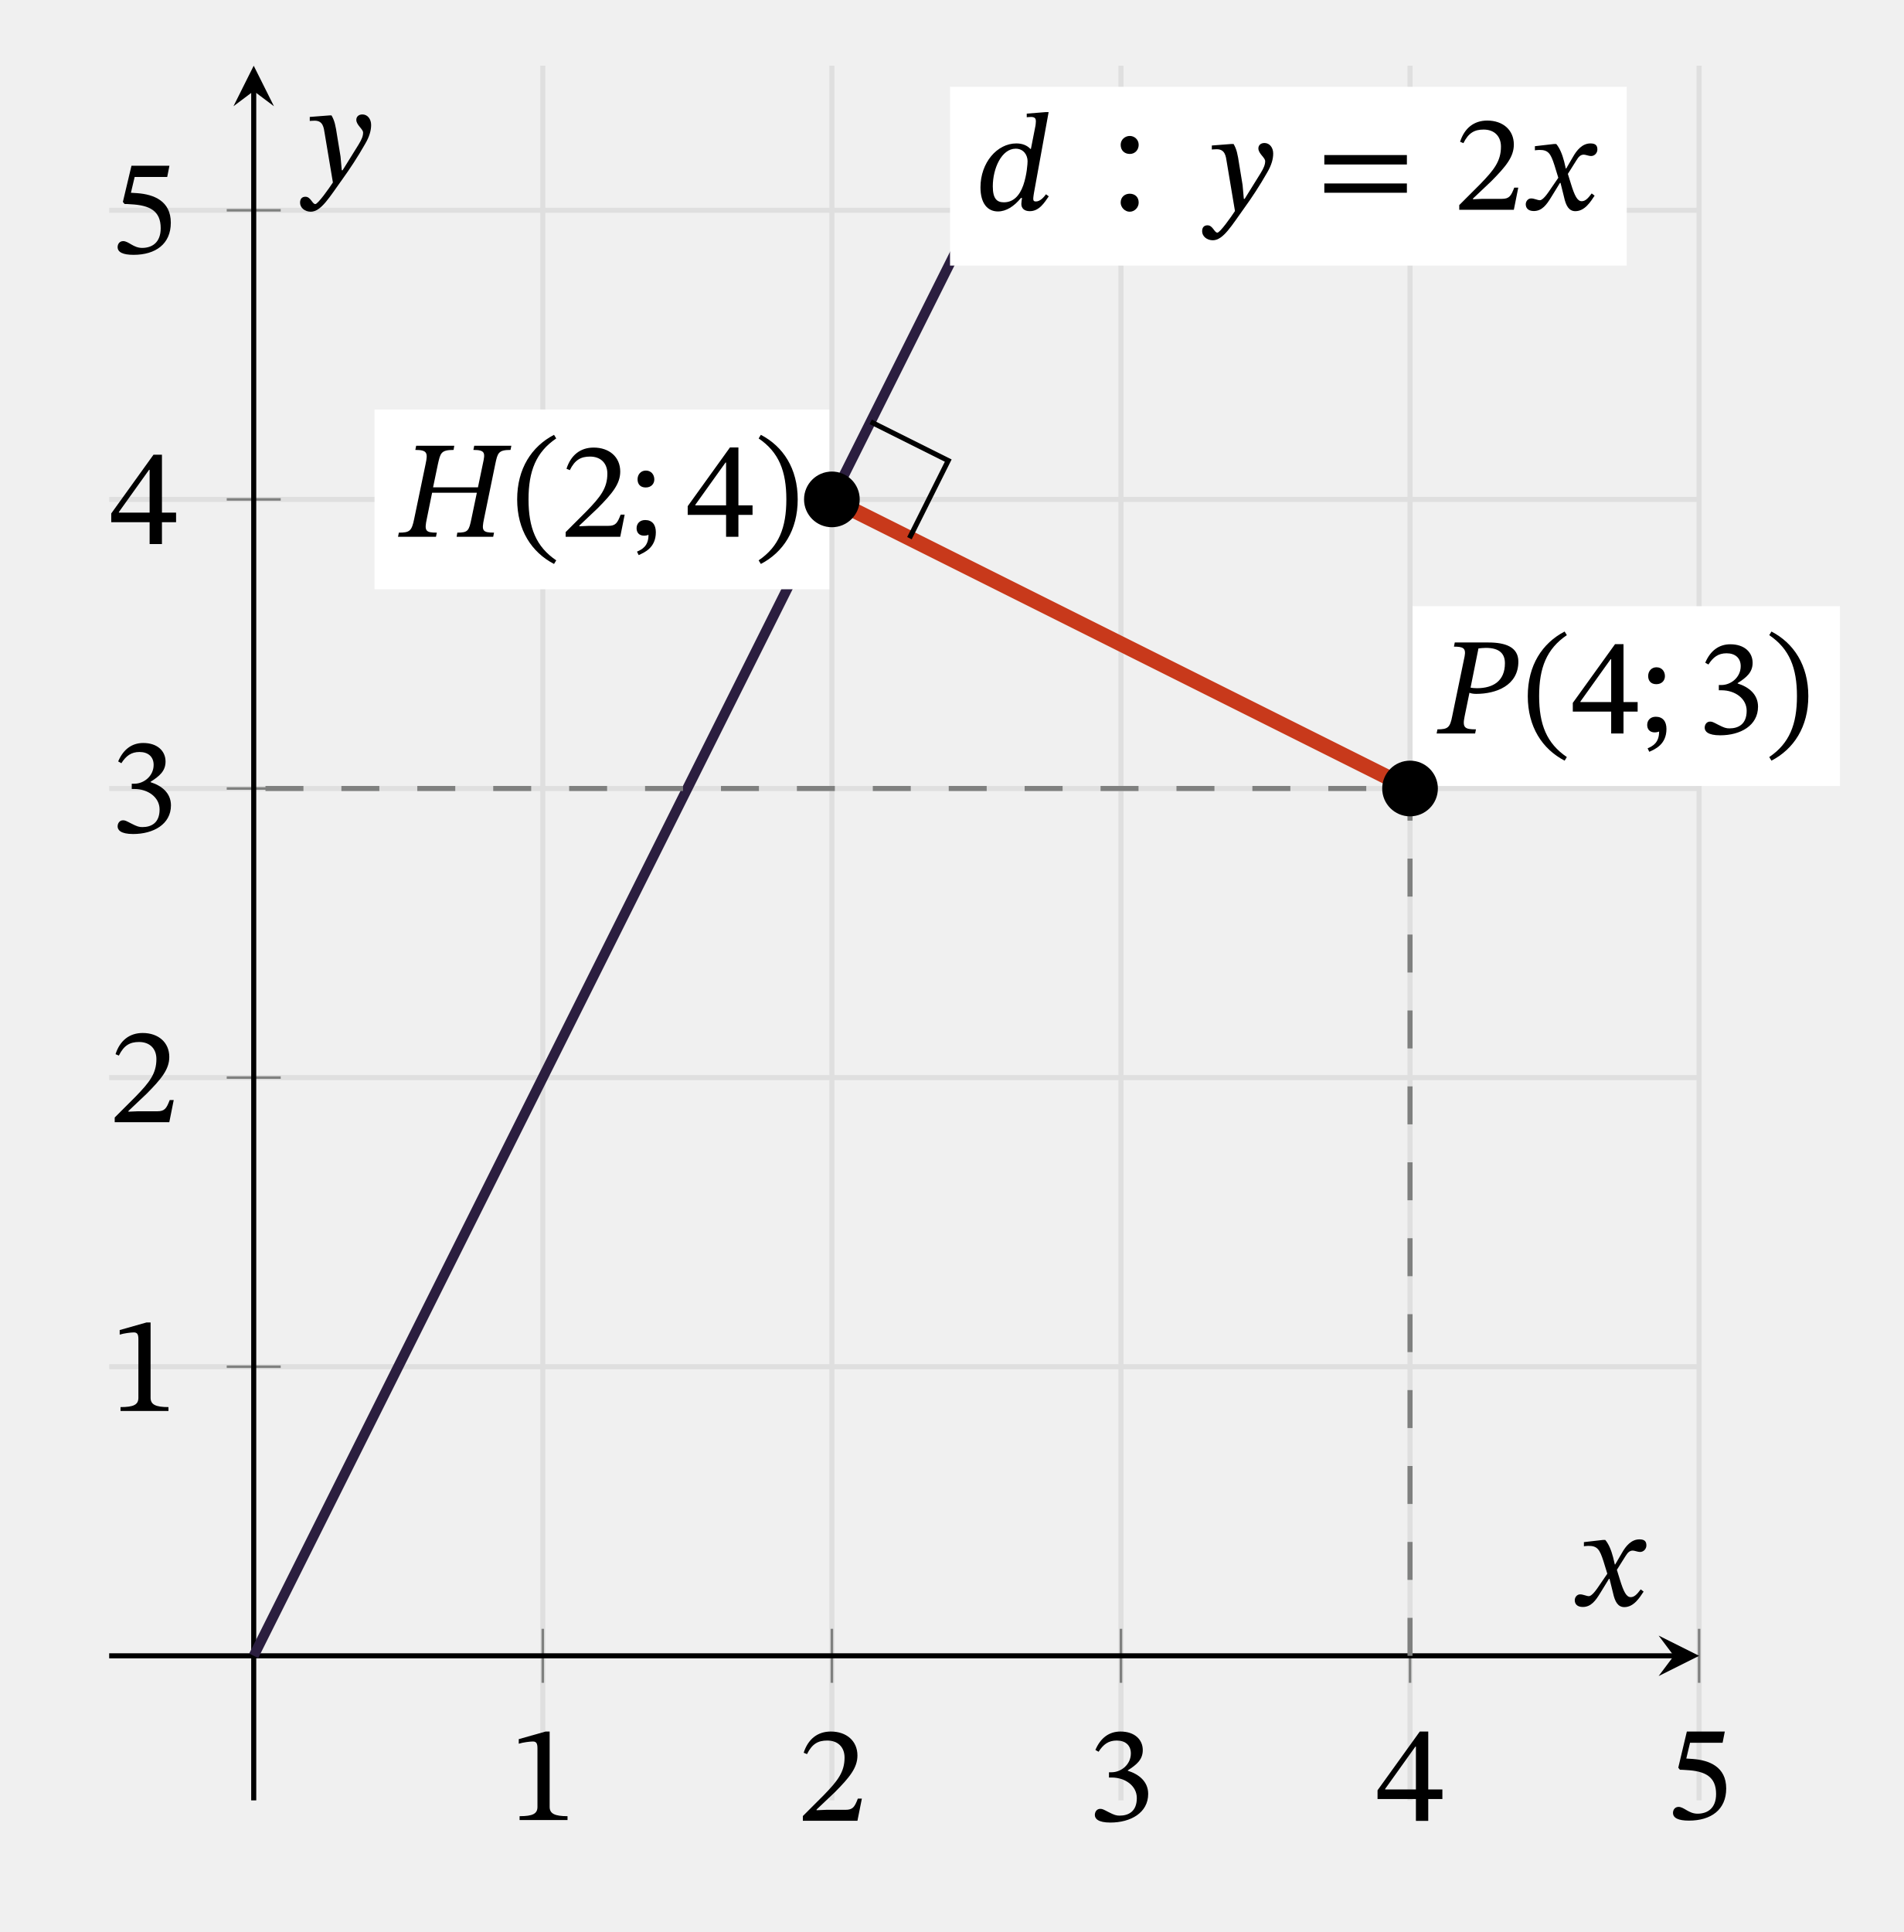
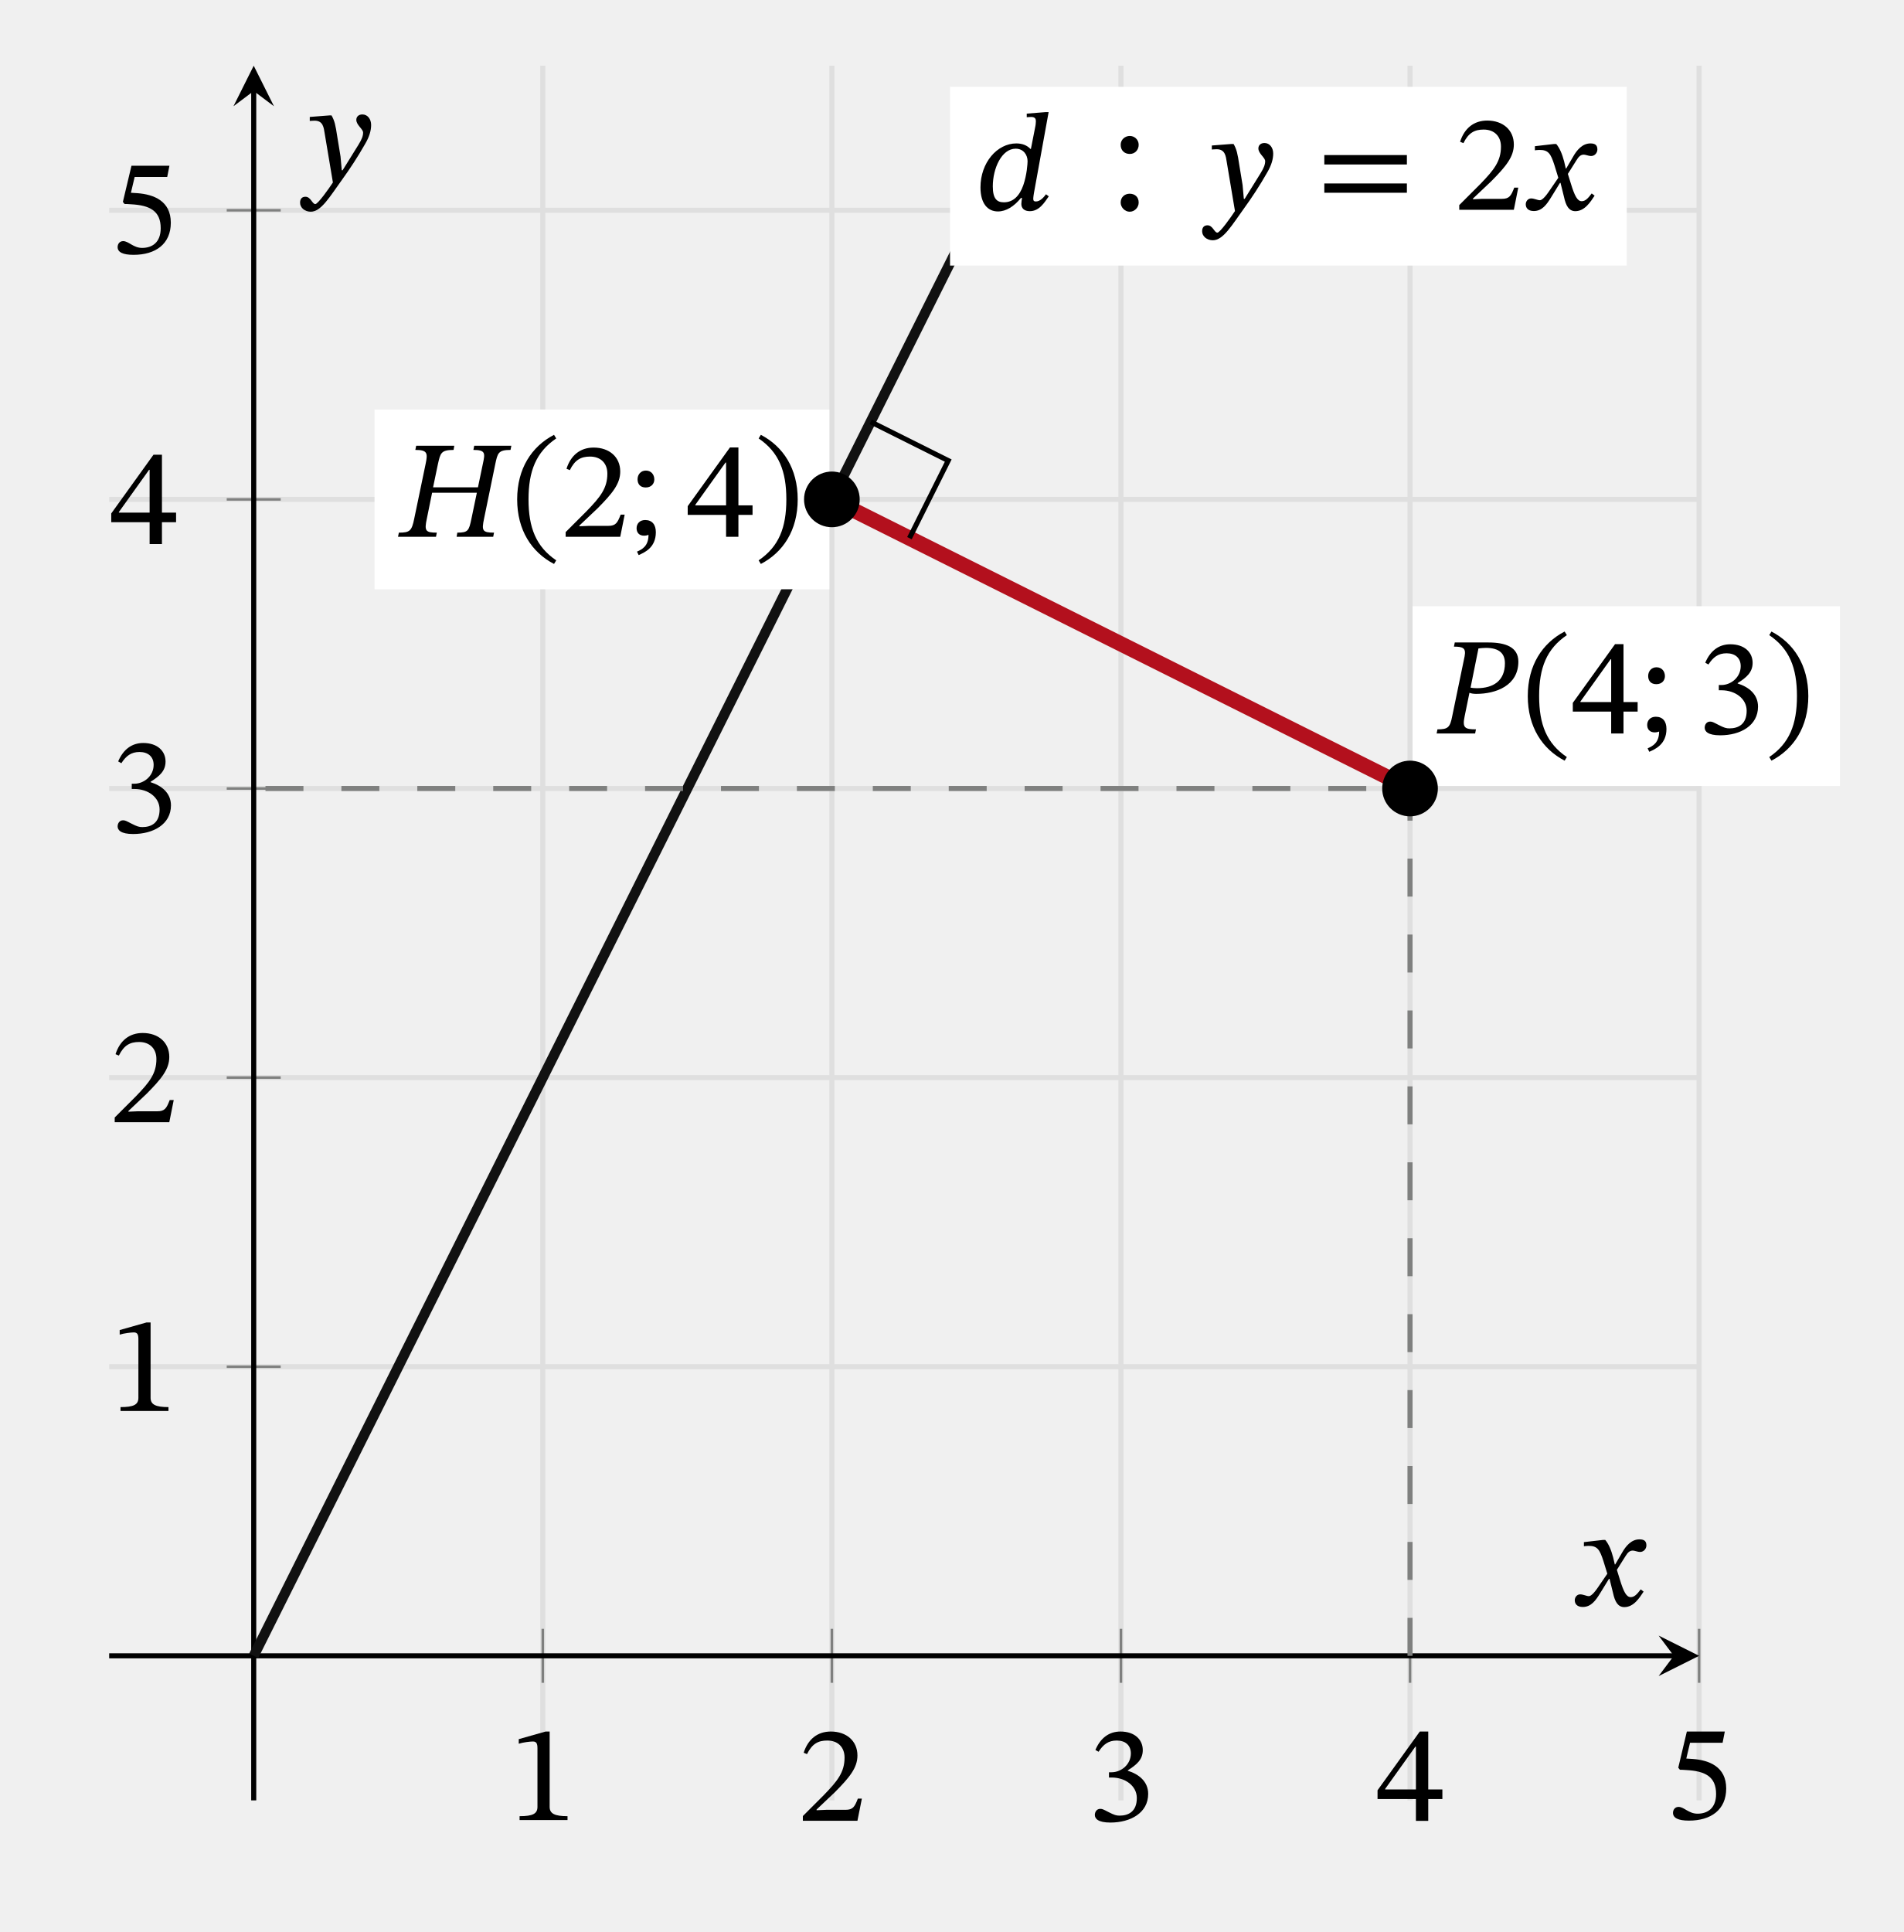
<svg xmlns="http://www.w3.org/2000/svg" xmlns:xlink="http://www.w3.org/1999/xlink" version="1.1" width="149.87" height="152.12" viewBox="0 0 149.87 152.12">
  <defs>
    <path id="font_1_1138" d="M.426 0V.028C.334 .028 .297 .046 .297 .095V.639H.268L.074 .584V.551C.105 .561 .156 .567 .176 .567 .201 .567 .209 .553 .209 .518V.095C.209 .045 .174 .028 .08 .028V0H.426Z" />
    <path id="font_1_1139" d="M.464 .16H.435C.412 .1 .399 .079 .346 .079H.207L.137 .076V.081L.269 .206C.375 .313 .432 .382 .432 .471 .432 .576 .353 .644 .24 .644 .143 .644 .075 .588 .044 .491L.068 .481C.105 .556 .149 .579 .214 .579 .291 .579 .339 .531 .339 .456 .339 .351 .289 .288 .19 .186L.038 .034V0H.432L.464 .16Z" />
    <path id="font_1_1140" d="M.086 .498C.12 .551 .157 .579 .217 .579 .279 .579 .319 .545 .319 .486 .319 .405 .248 .35 .18 .35H.161V.312H.181C.277 .312 .362 .253 .362 .164 .362 .066 .301 .037 .238 .037 .214 .037 .2 .041 .157 .063 .122 .081 .114 .086 .098 .086 .072 .086 .059 .063 .059 .042 .059 .016 .081-.013 .171-.013 .317-.013 .444 .057 .444 .194 .444 .283 .377 .336 .297 .361V.364C.36 .404 .405 .441 .405 .51 .405 .586 .346 .644 .244 .644 .162 .644 .1 .598 .063 .511L.086 .498Z" />
    <path id="font_1_1141" d="M.481 .158V.227H.379V.645H.318L.013 .221V.158H.29V0H.379V.158H.481M.29 .227H.068V.231L.286 .536H.29V.227Z" />
    <path id="font_1_1142" d="M.417 .549 .433 .63H.159L.097 .369 .109 .354C.123 .354 .128 .354 .154 .352 .292 .345 .37 .304 .37 .179 .37 .075 .307 .037 .236 .037 .172 .037 .139 .086 .099 .086 .074 .086 .059 .066 .059 .043 .059 .006 .097-.013 .174-.013 .333-.013 .443 .065 .443 .219 .443 .376 .32 .423 .202 .432L.155 .435 .182 .549H.417Z" />
    <path id="font_1_3315" d="M.122 .657 .116 .627C.183 .627 .204 .616 .193 .557L.104 .127C.088 .043 .073 .03-.003 .03L-.009 0H.269L.275 .03C.194 .03 .176 .041 .193 .123L.228 .294C.239 .289 .257 .286 .277 .286 .42 .286 .581 .346 .581 .519 .581 .624 .488 .657 .365 .657H.122M.293 .614C.315 .616 .326 .618 .347 .618 .448 .618 .484 .573 .484 .507 .484 .379 .399 .327 .282 .327 .261 .327 .247 .329 .236 .331L.293 .614Z" />
    <path id="font_1_1064" d="M.045 .27C.045 .047 .15-.112 .311-.196L.327-.17C.181-.071 .127 .066 .127 .27 .127 .474 .181 .611 .327 .71L.311 .736C.15 .652 .045 .493 .045 .27Z" />
    <path id="font_1_1049" d="M.07-.132C.11-.114 .194-.08 .194 .033 .194 .088 .167 .121 .117 .121 .077 .121 .055 .094 .055 .062 .055 .033 .071 .008 .11 .008 .121 .008 .13 .01 .141 .014 .141-.067 .095-.091 .058-.107L.07-.132M.183 .414C.183 .448 .161 .478 .122 .478 .085 .478 .062 .449 .062 .415 .062 .381 .081 .356 .121 .356 .161 .356 .183 .383 .183 .414Z" />
    <path id="font_1_1065" d="M.312 .27C.312 .493 .207 .652 .046 .736L.03 .71C.176 .611 .23 .474 .23 .27 .23 .066 .176-.071 .03-.17L.046-.196C.207-.112 .312 .047 .312 .27Z" />
    <path id="font_1_3307" d="M.275 .525C.293 .603 .296 .627 .388 .627L.393 .657H.118L.112 .627C.199 .627 .203 .605 .186 .525L.104 .131C.086 .042 .072 .03-.007 .03L-.013 0H.261L.267 .03C.185 .03 .176 .043 .195 .131L.233 .318H.556L.517 .131C.499 .044 .493 .03 .415 .03L.41 0H.674L.68 .03C.595 .03 .59 .045 .608 .131L.689 .525C.706 .604 .71 .627 .799 .627L.805 .657H.537L.531 .627C.62 .627 .616 .603 .599 .525L.564 .357H.24L.275 .525Z" />
    <path id="font_1_3329" d="M.529 .705H.507L.371 .694V.668C.371 .668 .39 .67 .402 .67 .432 .67 .437 .656 .437 .639 .437 .625 .434 .607 .434 .607L.401 .439H.398C.374 .464 .341 .479 .296 .479 .157 .479 .037 .34 .037 .162 .037 .045 .089-.012 .163-.012 .222-.012 .279 .024 .329 .085H.337C.335 .073 .332 .054 .332 .042 .332 .011 .353-.01 .393-.01 .462-.01 .499 .053 .53 .097L.51 .112C.496 .093 .469 .06 .437 .06 .424 .06 .418 .065 .418 .079 .418 .092 .423 .121 .423 .121L.529 .705M.346 .177C.319 .101 .274 .054 .206 .054 .157 .054 .126 .078 .126 .169 .126 .299 .19 .441 .291 .441 .349 .441 .377 .394 .377 .351 .377 .333 .372 .252 .346 .177Z" />
    <path id="font_1_1754" d="M.326 .469C.326 .507 .295 .533 .262 .533 .229 .533 .196 .508 .196 .469 .196 .429 .223 .403 .262 .403 .301 .403 .326 .434 .326 .469M.326 .052C.326 .094 .297 .116 .261 .116 .227 .116 .196 .093 .196 .052 .196 .017 .227-.014 .261-.014 .297-.014 .326 .017 .326 .052Z" />
    <path id="font_1_3355" d="M.251 .325C.239 .405 .232 .437 .21 .475H.195L.053 .464V.435C.053 .435 .074 .437 .088 .437 .149 .437 .154 .388 .161 .343L.22-.009C.192-.052 .112-.165 .093-.165 .071-.165 .06-.112 .022-.112-.001-.112-.017-.125-.017-.155-.017-.192 .018-.22 .06-.22 .136-.22 .197-.112 .289 .015 .341 .087 .398 .173 .452 .268 .484 .322 .496 .367 .496 .406 .496 .449 .47 .482 .433 .482 .404 .482 .389 .464 .389 .443 .389 .405 .438 .377 .438 .351 .438 .327 .429 .303 .405 .264L.29 .079H.284L.275 .179 .251 .325Z" />
    <path id="font_1_1202" d="M.658 .327V.395H.062V.327H.658M.658 .123V.19H.062V.123H.658Z" />
    <path id="font_1_3354" d="M.315 .298H.312L.3 .349C.286 .403 .267 .447 .243 .475H.228L.089 .459V.429C.089 .429 .104 .432 .12 .432 .186 .433 .203 .406 .23 .322L.258 .231 .186 .126C.147 .07 .129 .069 .125 .069 .108 .069 .084 .082 .062 .082 .038 .082 .023 .06 .023 .04 .023 .015 .038-.009 .081-.009 .141-.009 .174 .038 .206 .09L.27 .194H.274L.299 .093C.313 .028 .335-.01 .381-.01 .449-.01 .491 .058 .52 .102L.499 .118C.472 .082 .453 .062 .427 .062 .396 .062 .376 .099 .348 .191L.327 .259 .388 .356C.405 .384 .419 .398 .442 .398 .455 .398 .478 .388 .494 .388 .521 .388 .54 .411 .54 .435 .54 .463 .528 .479 .49 .479 .431 .479 .391 .43 .364 .382L.315 .298Z" />
  </defs>
  <path transform="matrix(1,0,0,-1,8.597004,141.756)" stroke-width=".399" stroke-linecap="butt" stroke-miterlimit="10" stroke-linejoin="miter" fill="none" stroke="#dfdfdf" d="M34.145 0V136.581M56.909 0V136.581M79.672 0V136.581M102.435 0V136.581M125.199 0V136.581" />
  <path transform="matrix(1,0,0,-1,8.597004,141.756)" stroke-width=".399" stroke-linecap="butt" stroke-miterlimit="10" stroke-linejoin="miter" fill="none" stroke="#dfdfdf" d="M0 34.145H125.199M0 56.909H125.199M0 79.672H125.199M0 102.435H125.199M0 125.199H125.199" />
  <path transform="matrix(1,0,0,-1,8.597004,141.756)" stroke-width=".199" stroke-linecap="butt" stroke-miterlimit="10" stroke-linejoin="miter" fill="none" stroke="#7f807f" d="M34.145 9.256V13.508M56.909 9.256V13.508M79.672 9.256V13.508M102.435 9.256V13.508M125.199 9.256V13.508" />
  <path transform="matrix(1,0,0,-1,8.597004,141.756)" stroke-width=".199" stroke-linecap="butt" stroke-miterlimit="10" stroke-linejoin="miter" fill="none" stroke="#7f807f" d="M9.256 34.145H13.508M9.256 56.909H13.508M9.256 79.672H13.508M9.256 102.435H13.508M9.256 125.199H13.508" />
  <path transform="matrix(1,0,0,-1,8.597004,141.756)" stroke-width=".399" stroke-linecap="butt" stroke-miterlimit="10" stroke-linejoin="miter" fill="none" stroke="#000000" d="M0 11.382H123.206" />
  <path transform="matrix(1,0,0,-1,131.8034,130.3743)" d="M1.993 0-1.196 1.594 0 0-1.196-1.594" />
  <path transform="matrix(1,0,0,-1,8.597004,141.756)" stroke-width=".399" stroke-linecap="butt" stroke-miterlimit="10" stroke-linejoin="miter" fill="none" stroke="#000000" d="M11.382 0V134.588" />
  <path transform="matrix(0,-1,-1,-0,19.97871,7.167893)" d="M1.993 0-1.196 1.594 0 0-1.196-1.594" />
  <use data-text="1" xlink:href="#font_1_1138" transform="matrix(10.9091,0,0,-10.9091,40.04201,143.306)" />
  <use data-text="2" xlink:href="#font_1_1139" transform="matrix(10.9091,0,0,-10.9091,62.806,143.361)" />
  <use data-text="3" xlink:href="#font_1_1140" transform="matrix(10.9091,0,0,-10.9091,85.569,143.361)" />
  <use data-text="4" xlink:href="#font_1_1141" transform="matrix(10.9091,0,0,-10.9091,108.332,143.372)" />
  <use data-text="5" xlink:href="#font_1_1142" transform="matrix(10.9091,0,0,-10.9091,131.096,143.208)" />
  <use data-text="1" xlink:href="#font_1_1138" transform="matrix(10.9091,0,0,-10.9091,8.618008,111.096)" />
  <use data-text="2" xlink:href="#font_1_1139" transform="matrix(10.9091,0,0,-10.9091,8.618008,88.36002)" />
  <use data-text="3" xlink:href="#font_1_1140" transform="matrix(10.9091,0,0,-10.9091,8.618008,65.52601)" />
  <use data-text="4" xlink:href="#font_1_1141" transform="matrix(10.9091,0,0,-10.9091,8.618008,42.83901)" />
  <use data-text="5" xlink:href="#font_1_1142" transform="matrix(10.9091,0,0,-10.9091,8.618008,19.92301)" />
-   <path transform="matrix(1,0,0,-1,8.597004,141.756)" stroke-width=".797" stroke-linecap="butt" stroke-miterlimit="10" stroke-linejoin="miter" fill="none" stroke="#2b1e3f" d="M11.382 11.382 13.895 16.409 16.409 21.436 18.922 26.462 21.436 31.489 23.949 36.516 26.462 41.543 28.976 46.57 31.489 51.597 34.003 56.624 36.516 61.651 39.03 66.678 41.543 71.704 44.057 76.731 46.57 81.758 49.083 86.785 51.597 91.812 54.11 96.839 56.624 101.866 59.137 106.893 61.651 111.92 64.164 116.946 66.678 121.973 69.191 127 71.704 132.027" />
-   <path transform="matrix(1,0,0,-1,8.597004,141.756)" stroke-width="1.196" stroke-linecap="butt" stroke-miterlimit="10" stroke-linejoin="miter" fill="none" stroke="#c8391b" d="M102.435 79.672 56.909 102.435" />
+   <path transform="matrix(1,0,0,-1,8.597004,141.756)" stroke-width=".797" stroke-linecap="butt" stroke-miterlimit="10" stroke-linejoin="miter" fill="none" stroke="#111111" d="M11.382 11.382 13.895 16.409 16.409 21.436 18.922 26.462 21.436 31.489 23.949 36.516 26.462 41.543 28.976 46.57 31.489 51.597 34.003 56.624 36.516 61.651 39.03 66.678 41.543 71.704 44.057 76.731 46.57 81.758 49.083 86.785 51.597 91.812 54.11 96.839 56.624 101.866 59.137 106.893 61.651 111.92 64.164 116.946 66.678 121.973 69.191 127 71.704 132.027" />
+   <path transform="matrix(1,0,0,-1,8.597004,141.756)" stroke-width="1.196" stroke-linecap="butt" stroke-miterlimit="10" stroke-linejoin="miter" fill="none" stroke="#b3101d" d="M102.435 79.672 56.909 102.435" />
  <path transform="matrix(1,0,0,-1,8.597004,141.756)" stroke-width=".399" stroke-linecap="butt" stroke-dasharray="2.989,2.989" stroke-miterlimit="10" stroke-linejoin="miter" fill="none" stroke="#7f807f" d="M102.435 11.382V79.672H11.382" />
  <path transform="matrix(1,0,0,-1,8.597004,141.756)" stroke-width=".399" stroke-linecap="butt" stroke-miterlimit="10" stroke-linejoin="miter" fill="none" stroke="#000000" d="M59.963 108.543 66.071 105.49 63.016 99.381" />
  <path transform="matrix(1,0,0,-1,8.597004,141.756)" d="M102.635 79.871H136.289V94.024H102.635Z" fill="#ffffff" />
  <use data-text="𝑃" xlink:href="#font_1_3315" transform="matrix(10.9091,0,0,-10.9091,113.224,57.75401)" />
  <use data-text="(" xlink:href="#font_1_1064" transform="matrix(10.9091,0,0,-10.9091,119.8131,57.75401)" />
  <use data-text="4" xlink:href="#font_1_1141" transform="matrix(10.9091,0,0,-10.9091,123.7076,57.75401)" />
  <use data-text=";" xlink:href="#font_1_1049" transform="matrix(10.9091,0,0,-10.9091,129.1077,57.75401)" />
  <use data-text="3" xlink:href="#font_1_1140" transform="matrix(10.9091,0,0,-10.9091,133.5913,57.75401)" />
  <use data-text=")" xlink:href="#font_1_1065" transform="matrix(10.9091,0,0,-10.9091,138.9913,57.75401)" />
  <path transform="matrix(1,0,0,-1,8.597004,141.756)" d="M20.895 95.359H56.709V109.512H20.895Z" fill="#ffffff" />
  <use data-text="𝐻" xlink:href="#font_1_3307" transform="matrix(10.9091,0,0,-10.9091,31.484,42.26602)" />
  <use data-text="(" xlink:href="#font_1_1064" transform="matrix(10.9091,0,0,-10.9091,40.23311,42.26602)" />
  <use data-text="2" xlink:href="#font_1_1139" transform="matrix(10.9091,0,0,-10.9091,44.12766,42.26602)" />
  <use data-text=";" xlink:href="#font_1_1049" transform="matrix(10.9091,0,0,-10.9091,49.52766,42.26602)" />
  <use data-text="4" xlink:href="#font_1_1141" transform="matrix(10.9091,0,0,-10.9091,54.0113,42.26602)" />
  <use data-text=")" xlink:href="#font_1_1065" transform="matrix(10.9091,0,0,-10.9091,59.41131,42.26602)" />
  <path transform="matrix(1,0,0,-1,8.597004,141.756)" d="M66.213 120.845H119.499V134.922H66.213Z" fill="#ffffff" />
  <use data-text="𝑑" xlink:href="#font_1_3329" transform="matrix(10.9091,0,0,-10.9091,76.80301,16.51801)" />
  <use data-text="∶" xlink:href="#font_1_1754" transform="matrix(10.9091,0,0,-10.9091,86.10847,16.51801)" />
  <use data-text="𝑦" xlink:href="#font_1_3355" transform="matrix(10.9091,0,0,-10.9091,94.84666,16.51801)" />
  <use data-text="=" xlink:href="#font_1_1202" transform="matrix(10.9091,0,0,-10.9091,103.6067,16.51801)" />
  <use data-text="2" xlink:href="#font_1_1139" transform="matrix(10.9091,0,0,-10.9091,114.4939,16.51801)" />
  <use data-text="𝑥" xlink:href="#font_1_3354" transform="matrix(10.9091,0,0,-10.9091,119.894,16.51801)" />
  <path transform="matrix(1,0,0,-1,8.597004,141.756)" d="M104.428 79.672C104.428 80.772 103.536 81.665 102.435 81.665 101.335 81.665 100.443 80.772 100.443 79.672 100.443 78.572 101.335 77.679 102.435 77.679 103.536 77.679 104.428 78.572 104.428 79.672ZM102.435 79.672" />
  <path transform="matrix(1,0,0,-1,8.597004,141.756)" stroke-width=".399" stroke-linecap="butt" stroke-miterlimit="10" stroke-linejoin="miter" fill="none" stroke="#000000" d="M104.428 79.672C104.428 80.772 103.536 81.665 102.435 81.665 101.335 81.665 100.443 80.772 100.443 79.672 100.443 78.572 101.335 77.679 102.435 77.679 103.536 77.679 104.428 78.572 104.428 79.672ZM102.435 79.672" />
  <path transform="matrix(1,0,0,-1,8.597004,141.756)" d="M58.901 102.435C58.901 103.536 58.009 104.428 56.909 104.428 55.808 104.428 54.916 103.536 54.916 102.435 54.916 101.335 55.808 100.443 56.909 100.443 58.009 100.443 58.901 101.335 58.901 102.435ZM56.909 102.435" />
  <path transform="matrix(1,0,0,-1,8.597004,141.756)" stroke-width=".399" stroke-linecap="butt" stroke-miterlimit="10" stroke-linejoin="miter" fill="none" stroke="#000000" d="M58.901 102.435C58.901 103.536 58.009 104.428 56.909 104.428 55.808 104.428 54.916 103.536 54.916 102.435 54.916 101.335 55.808 100.443 56.909 100.443 58.009 100.443 58.901 101.335 58.901 102.435ZM56.909 102.435" />
  <use data-text="𝑥" xlink:href="#font_1_3354" transform="matrix(10.9091,0,0,-10.9091,123.753,126.43)" />
  <use data-text="𝑦" xlink:href="#font_1_3355" transform="matrix(10.9091,0,0,-10.9091,23.81401,14.26901)" />
</svg>
